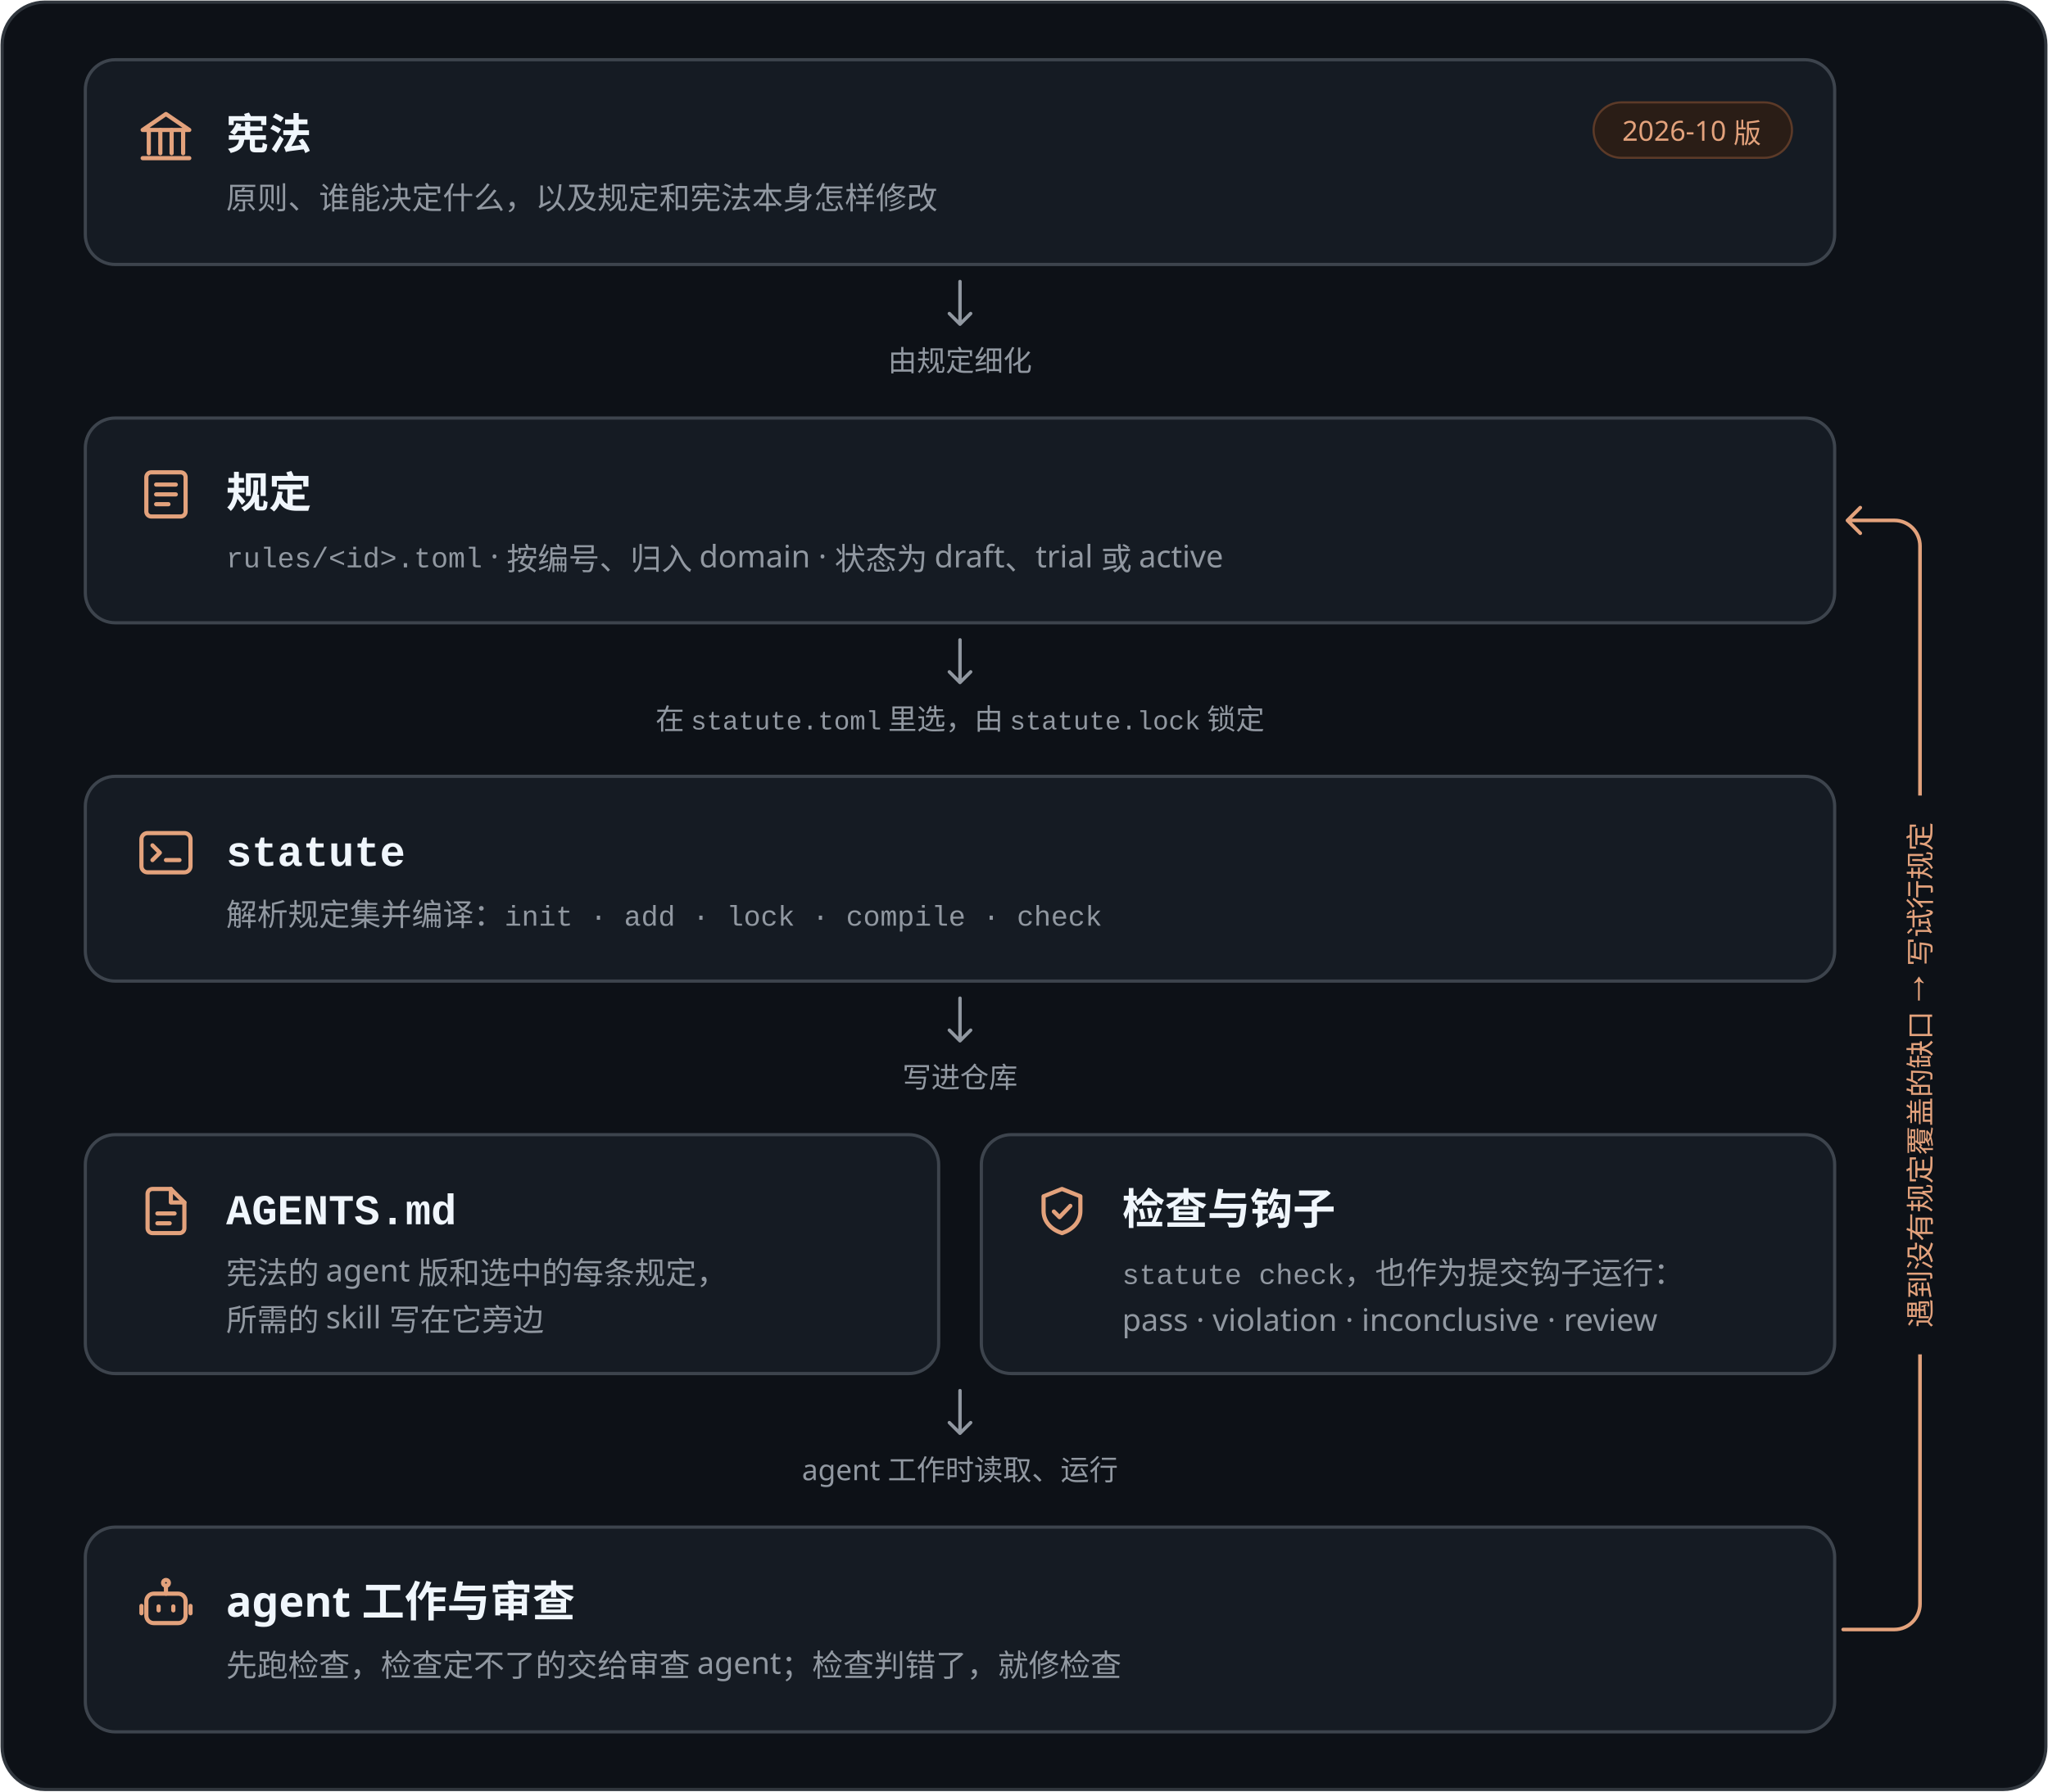
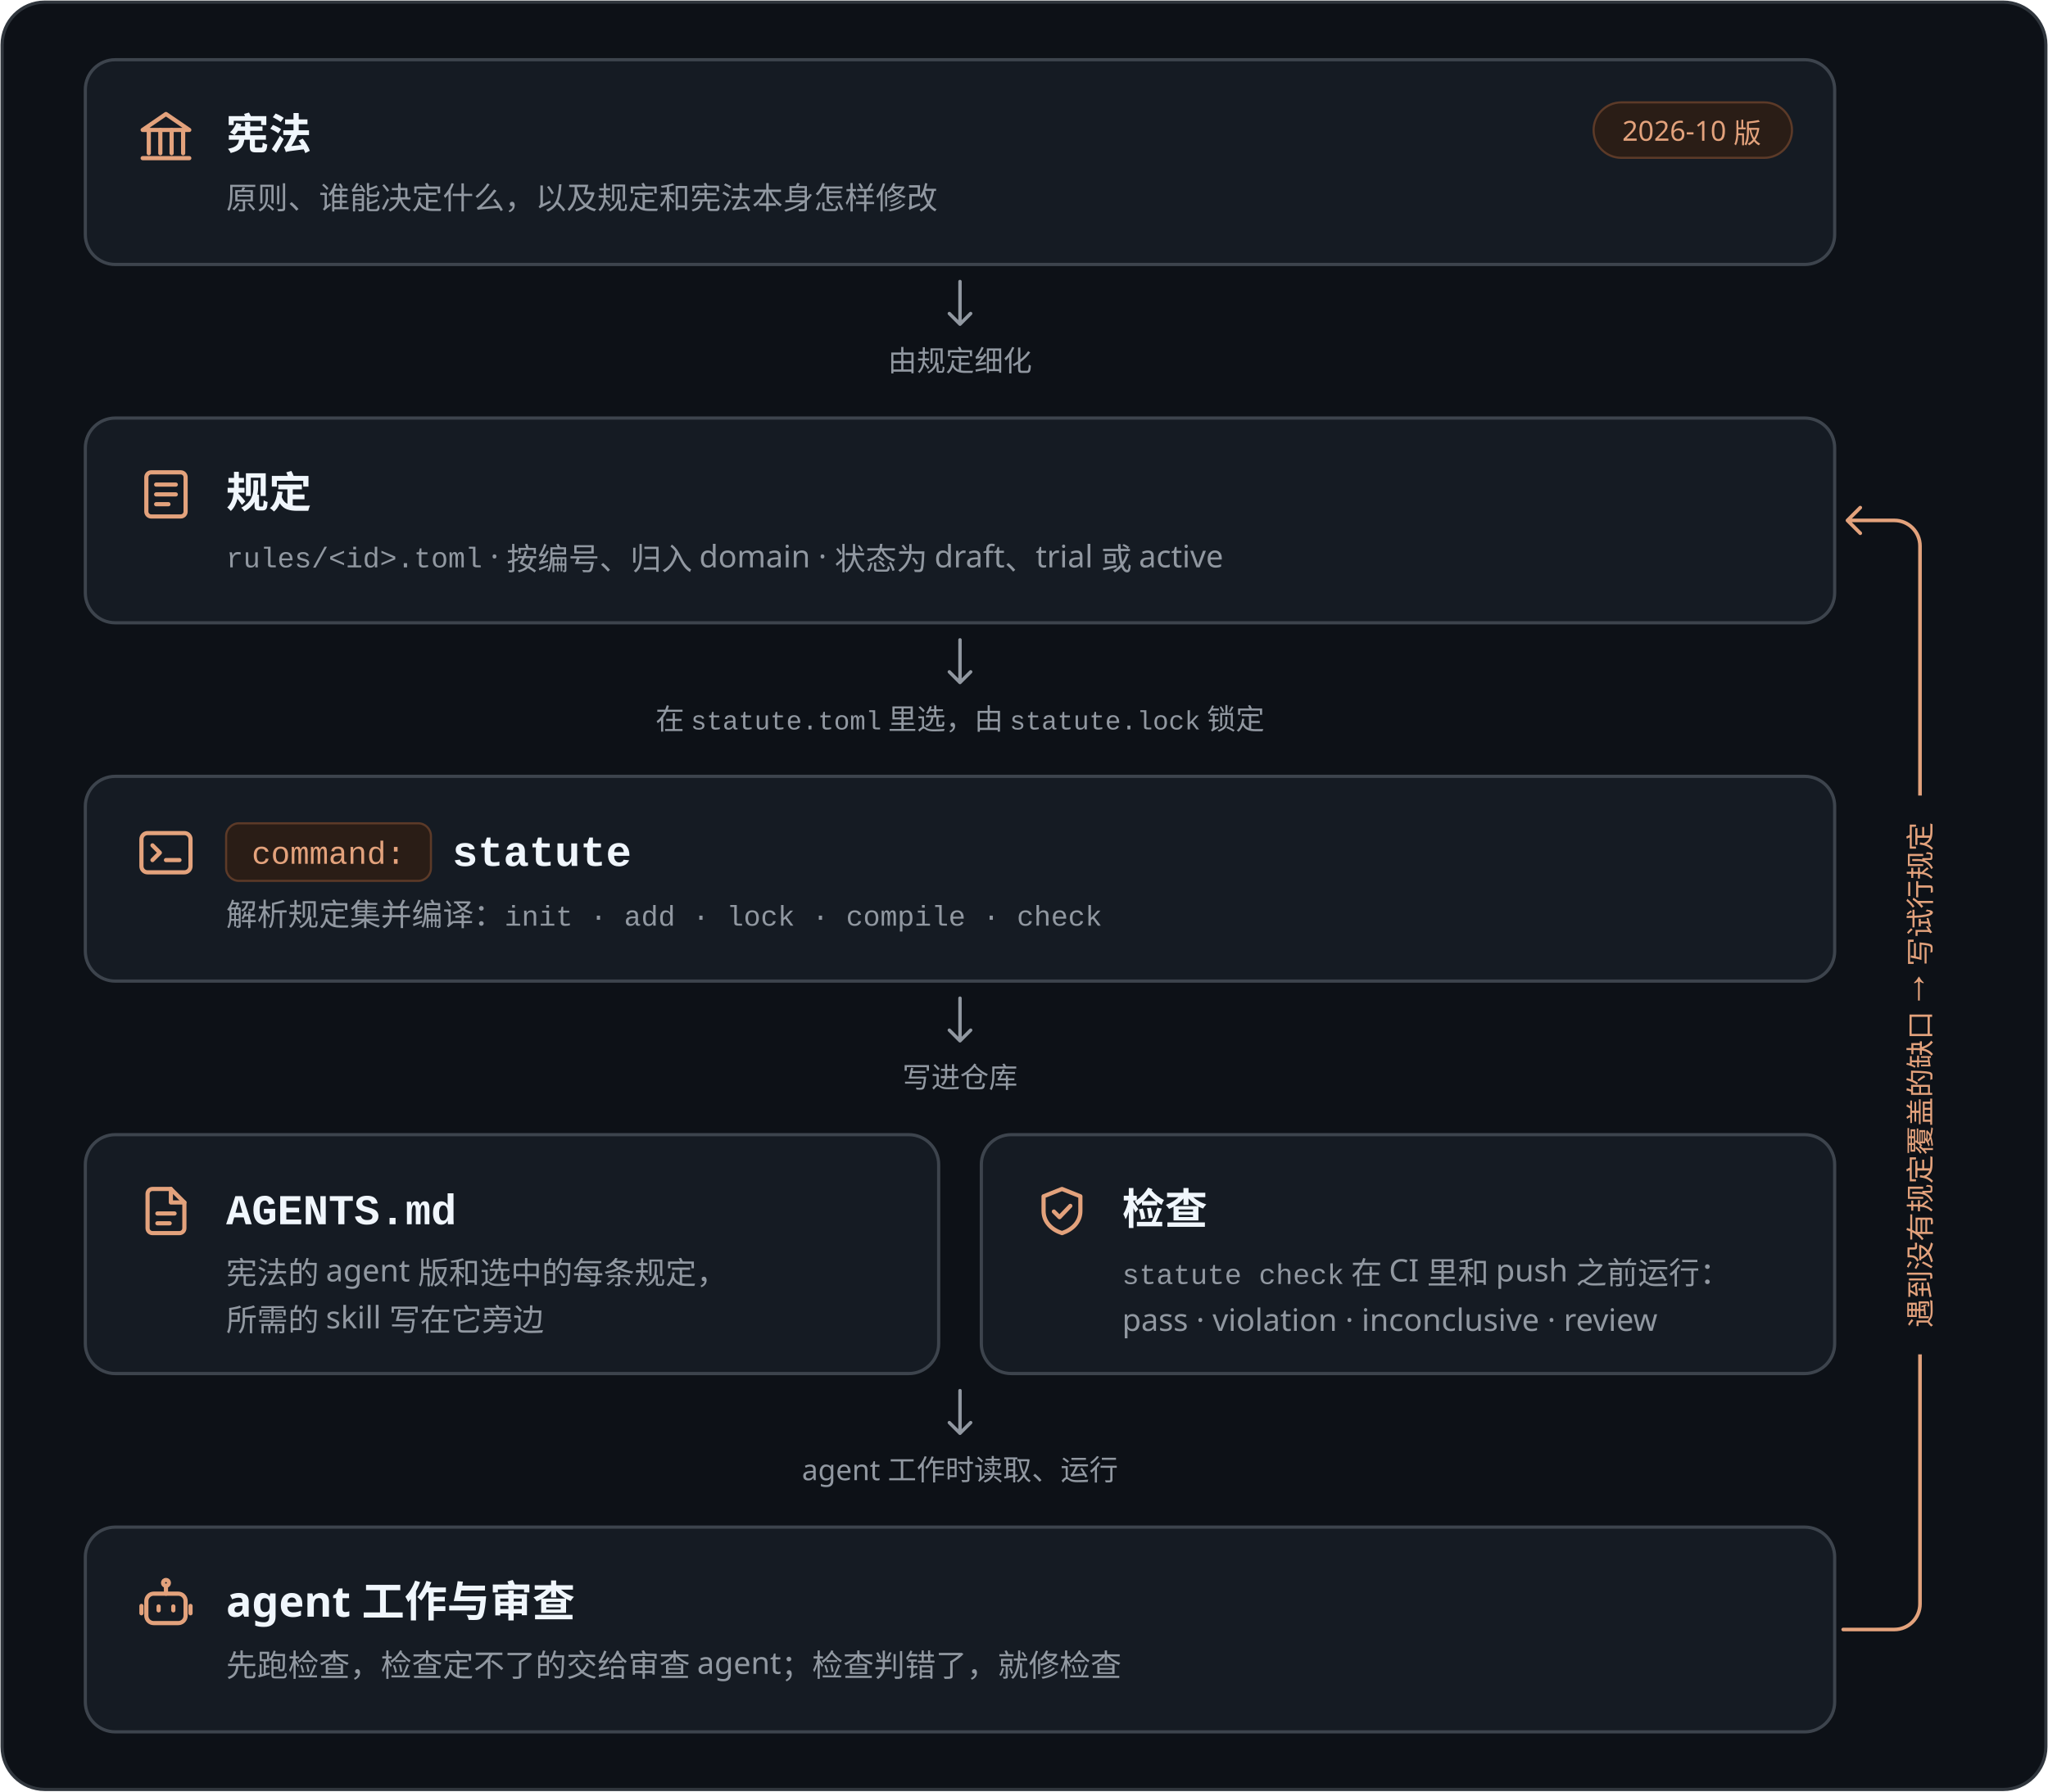
<svg xmlns="http://www.w3.org/2000/svg" viewBox="0 0 960 840" width="960" height="840" role="img" aria-labelledby="t">
  <g font-family="-apple-system, BlinkMacSystemFont, &quot;Segoe UI&quot;, &quot;Noto Sans&quot;, Helvetica, Arial, &quot;PingFang SC&quot;, &quot;Hiragino Sans GB&quot;, &quot;Microsoft YaHei&quot;, &quot;Noto Sans CJK SC&quot;, sans-serif">
    <rect x="1" y="1" width="958" height="838" rx="20" fill="#0d1117" stroke="#30363d" stroke-width="1.5" />
    <rect x="40" y="28" width="820" height="96" rx="14" fill="#151b23" stroke="#3d444d" stroke-width="1.5" />
    <g transform="translate(64 50) scale(1.15)" fill="none" stroke="#e3a27c" stroke-width="1.7" stroke-linecap="round" stroke-linejoin="round">
      <path d="M2.5 9.5 12 3l9.5 6.5z" />
      <path d="M5 9.5V19M9.7 9.5V19M14.3 9.5V19M19 9.5V19M2.5 21h19" />
    </g>
    <text x="106" y="70" font-size="20" font-weight="600" fill="#f0f6fc">宪法</text>
    <rect x="747" y="48" width="93" height="26" rx="13" fill="#2a1d16" stroke="#5c3a28" />
    <text x="793" y="66" font-size="13" font-weight="500" text-anchor="middle" fill="#e3a27c">2026-10 版</text>
    <text x="106" y="98" font-size="14.5" fill="#9198a1">原则、谁能决定什么，以及规定和宪法本身怎样修改</text>
    <path d="M450 132v20M445 147l5 5 5-5" fill="none" stroke="#9198a1" stroke-width="1.6" stroke-linecap="round" stroke-linejoin="round" />
    <text x="450" y="174" font-size="13.5" text-anchor="middle" fill="#9198a1">由规定细化</text>
    <rect x="40" y="196" width="820" height="96" rx="14" fill="#151b23" stroke="#3d444d" stroke-width="1.5" />
    <g transform="translate(64 218) scale(1.15)" fill="none" stroke="#e3a27c" stroke-width="1.7" stroke-linecap="round" stroke-linejoin="round">
      <rect x="4" y="3" width="16" height="18" rx="2" />
      <path d="M8 8h8M8 12h8M8 16h5" />
    </g>
    <text x="106" y="238" font-size="20" font-weight="600" fill="#f0f6fc">规定</text>
    <text x="106" y="266" font-size="14.5" fill="#9198a1">
      <tspan font-family="ui-monospace, SFMono-Regular, &quot;SF Mono&quot;, Menlo, Consolas, &quot;Liberation Mono&quot;, monospace" font-size="0.92em">rules/&lt;id&gt;.toml</tspan> · 按编号、归入 domain · 状态为 draft、trial 或 active</text>
    <path d="M450 300v20M445 315l5 5 5-5" fill="none" stroke="#9198a1" stroke-width="1.6" stroke-linecap="round" stroke-linejoin="round" />
    <text x="450" y="342" font-size="13.5" text-anchor="middle" fill="#9198a1">在 <tspan font-family="ui-monospace, SFMono-Regular, &quot;SF Mono&quot;, Menlo, Consolas, &quot;Liberation Mono&quot;, monospace" font-size="0.92em">statute.toml</tspan> 里选，由 <tspan font-family="ui-monospace, SFMono-Regular, &quot;SF Mono&quot;, Menlo, Consolas, &quot;Liberation Mono&quot;, monospace" font-size="0.92em">statute.lock</tspan> 锁定</text>
    <rect x="40" y="364" width="820" height="96" rx="14" fill="#151b23" stroke="#3d444d" stroke-width="1.5" />
    <g transform="translate(64 386) scale(1.15)" fill="none" stroke="#e3a27c" stroke-width="1.7" stroke-linecap="round" stroke-linejoin="round">
      <rect x="2" y="4" width="20" height="16" rx="2.5" />
      <path d="m6.5 9 3 3-3 3M12 15h5.5" />
    </g>
-     <text x="106" y="406" font-size="20" font-weight="600" fill="#f0f6fc">
-       <tspan font-family="ui-monospace, SFMono-Regular, &quot;SF Mono&quot;, Menlo, Consolas, &quot;Liberation Mono&quot;, monospace">statute</tspan>
-     </text>
+     <rect x="106" y="386" width="96" height="27" rx="6" fill="#2a1d16" stroke="#5c3a28" />
+     <text x="154" y="405" font-size="15" font-weight="500" text-anchor="middle" fill="#e3a27c" font-family="ui-monospace, SFMono-Regular, &quot;SF Mono&quot;, Menlo, Consolas, &quot;Liberation Mono&quot;, monospace">command:</text>
+     <text x="212" y="406" font-size="20" font-weight="600" fill="#f0f6fc" font-family="ui-monospace, SFMono-Regular, &quot;SF Mono&quot;, Menlo, Consolas, &quot;Liberation Mono&quot;, monospace">statute</text>
    <text x="106" y="434" font-size="14.5" fill="#9198a1">解析规定集并编译：<tspan font-family="ui-monospace, SFMono-Regular, &quot;SF Mono&quot;, Menlo, Consolas, &quot;Liberation Mono&quot;, monospace" font-size="0.92em">init · add · lock · compile · check</tspan>
    </text>
    <path d="M450 468v20M445 483l5 5 5-5" fill="none" stroke="#9198a1" stroke-width="1.6" stroke-linecap="round" stroke-linejoin="round" />
    <text x="450" y="510" font-size="13.5" text-anchor="middle" fill="#9198a1">写进仓库</text>
    <rect x="40" y="532" width="400" height="112" rx="14" fill="#151b23" stroke="#3d444d" stroke-width="1.5" />
    <g transform="translate(64 554) scale(1.15)" fill="none" stroke="#e3a27c" stroke-width="1.7" stroke-linecap="round" stroke-linejoin="round">
      <path d="M14 3H6.5A2 2 0 0 0 4.5 5v14a2 2 0 0 0 2 2h11a2 2 0 0 0 2-2V8.5z" />
      <path d="M14 3v5.5h5.5M8.5 13h7M8.5 17h5" />
    </g>
    <text x="106" y="574" font-size="20" font-weight="600" fill="#f0f6fc">
      <tspan font-family="ui-monospace, SFMono-Regular, &quot;SF Mono&quot;, Menlo, Consolas, &quot;Liberation Mono&quot;, monospace">AGENTS.md</tspan>
    </text>
    <text x="106" y="602" font-size="14.5" fill="#9198a1">宪法的 agent 版和选中的每条规定，</text>
    <text x="106" y="624" font-size="14.5" fill="#9198a1">所需的 skill 写在它旁边</text>
    <rect x="460" y="532" width="400" height="112" rx="14" fill="#151b23" stroke="#3d444d" stroke-width="1.5" />
    <g transform="translate(484 554) scale(1.15)" fill="none" stroke="#e3a27c" stroke-width="1.7" stroke-linecap="round" stroke-linejoin="round">
      <path d="M12 3 19.5 6v6c0 4.4-3.2 7.6-7.5 9-4.3-1.4-7.5-4.6-7.5-9V6z" />
      <path d="m8.7 12.2 2.3 2.3 4.4-4.6" />
    </g>
-     <text x="526" y="574" font-size="20" font-weight="600" fill="#f0f6fc">检查与钩子</text>
+     <text x="526" y="574" font-size="20" font-weight="600" fill="#f0f6fc">检查</text>
    <text x="526" y="602" font-size="14.5" fill="#9198a1">
-       <tspan font-family="ui-monospace, SFMono-Regular, &quot;SF Mono&quot;, Menlo, Consolas, &quot;Liberation Mono&quot;, monospace" font-size="0.92em">statute check</tspan>，也作为提交钩子运行：</text>
+       <tspan font-family="ui-monospace, SFMono-Regular, &quot;SF Mono&quot;, Menlo, Consolas, &quot;Liberation Mono&quot;, monospace" font-size="0.92em">statute check</tspan> 在 CI 里和 push 之前运行：</text>
    <text x="526" y="624" font-size="14.5" fill="#9198a1">pass · violation · inconclusive · review</text>
    <path d="M450 652v20M445 667l5 5 5-5" fill="none" stroke="#9198a1" stroke-width="1.6" stroke-linecap="round" stroke-linejoin="round" />
    <text x="450" y="694" font-size="13.5" text-anchor="middle" fill="#9198a1">agent 工作时读取、运行</text>
    <rect x="40" y="716" width="820" height="96" rx="14" fill="#151b23" stroke="#3d444d" stroke-width="1.5" />
    <g transform="translate(64 738) scale(1.15)" fill="none" stroke="#e3a27c" stroke-width="1.7" stroke-linecap="round" stroke-linejoin="round">
      <rect x="4" y="8" width="16" height="12" rx="3" />
      <path d="M12 8V4.8" />
      <circle cx="12" cy="3.6" r="1.2" />
      <path d="M9 13.2v1.6M15 13.2v1.6M2 13v3M22 13v3" />
    </g>
    <text x="106" y="758" font-size="20" font-weight="600" fill="#f0f6fc">agent 工作与审查</text>
    <text x="106" y="786" font-size="14.5" fill="#9198a1">先跑检查，检查定不了的交给审查 agent；检查判错了，就修检查</text>
    <path d="M864 764H888a12 12 0 0 0 12-12V256a12 12 0 0 0-12-12H866M872 238l-6 6 6 6" fill="none" stroke="#e3a27c" stroke-width="1.7" stroke-linecap="round" stroke-linejoin="round" />
    <rect x="887" y="373" width="26" height="262" fill="#0d1117" />
    <text transform="translate(905 504) rotate(-90)" font-size="13.5" text-anchor="middle" fill="#e3a27c">遇到没有规定覆盖的缺口 → 写试行规定</text>
  </g>
</svg>
